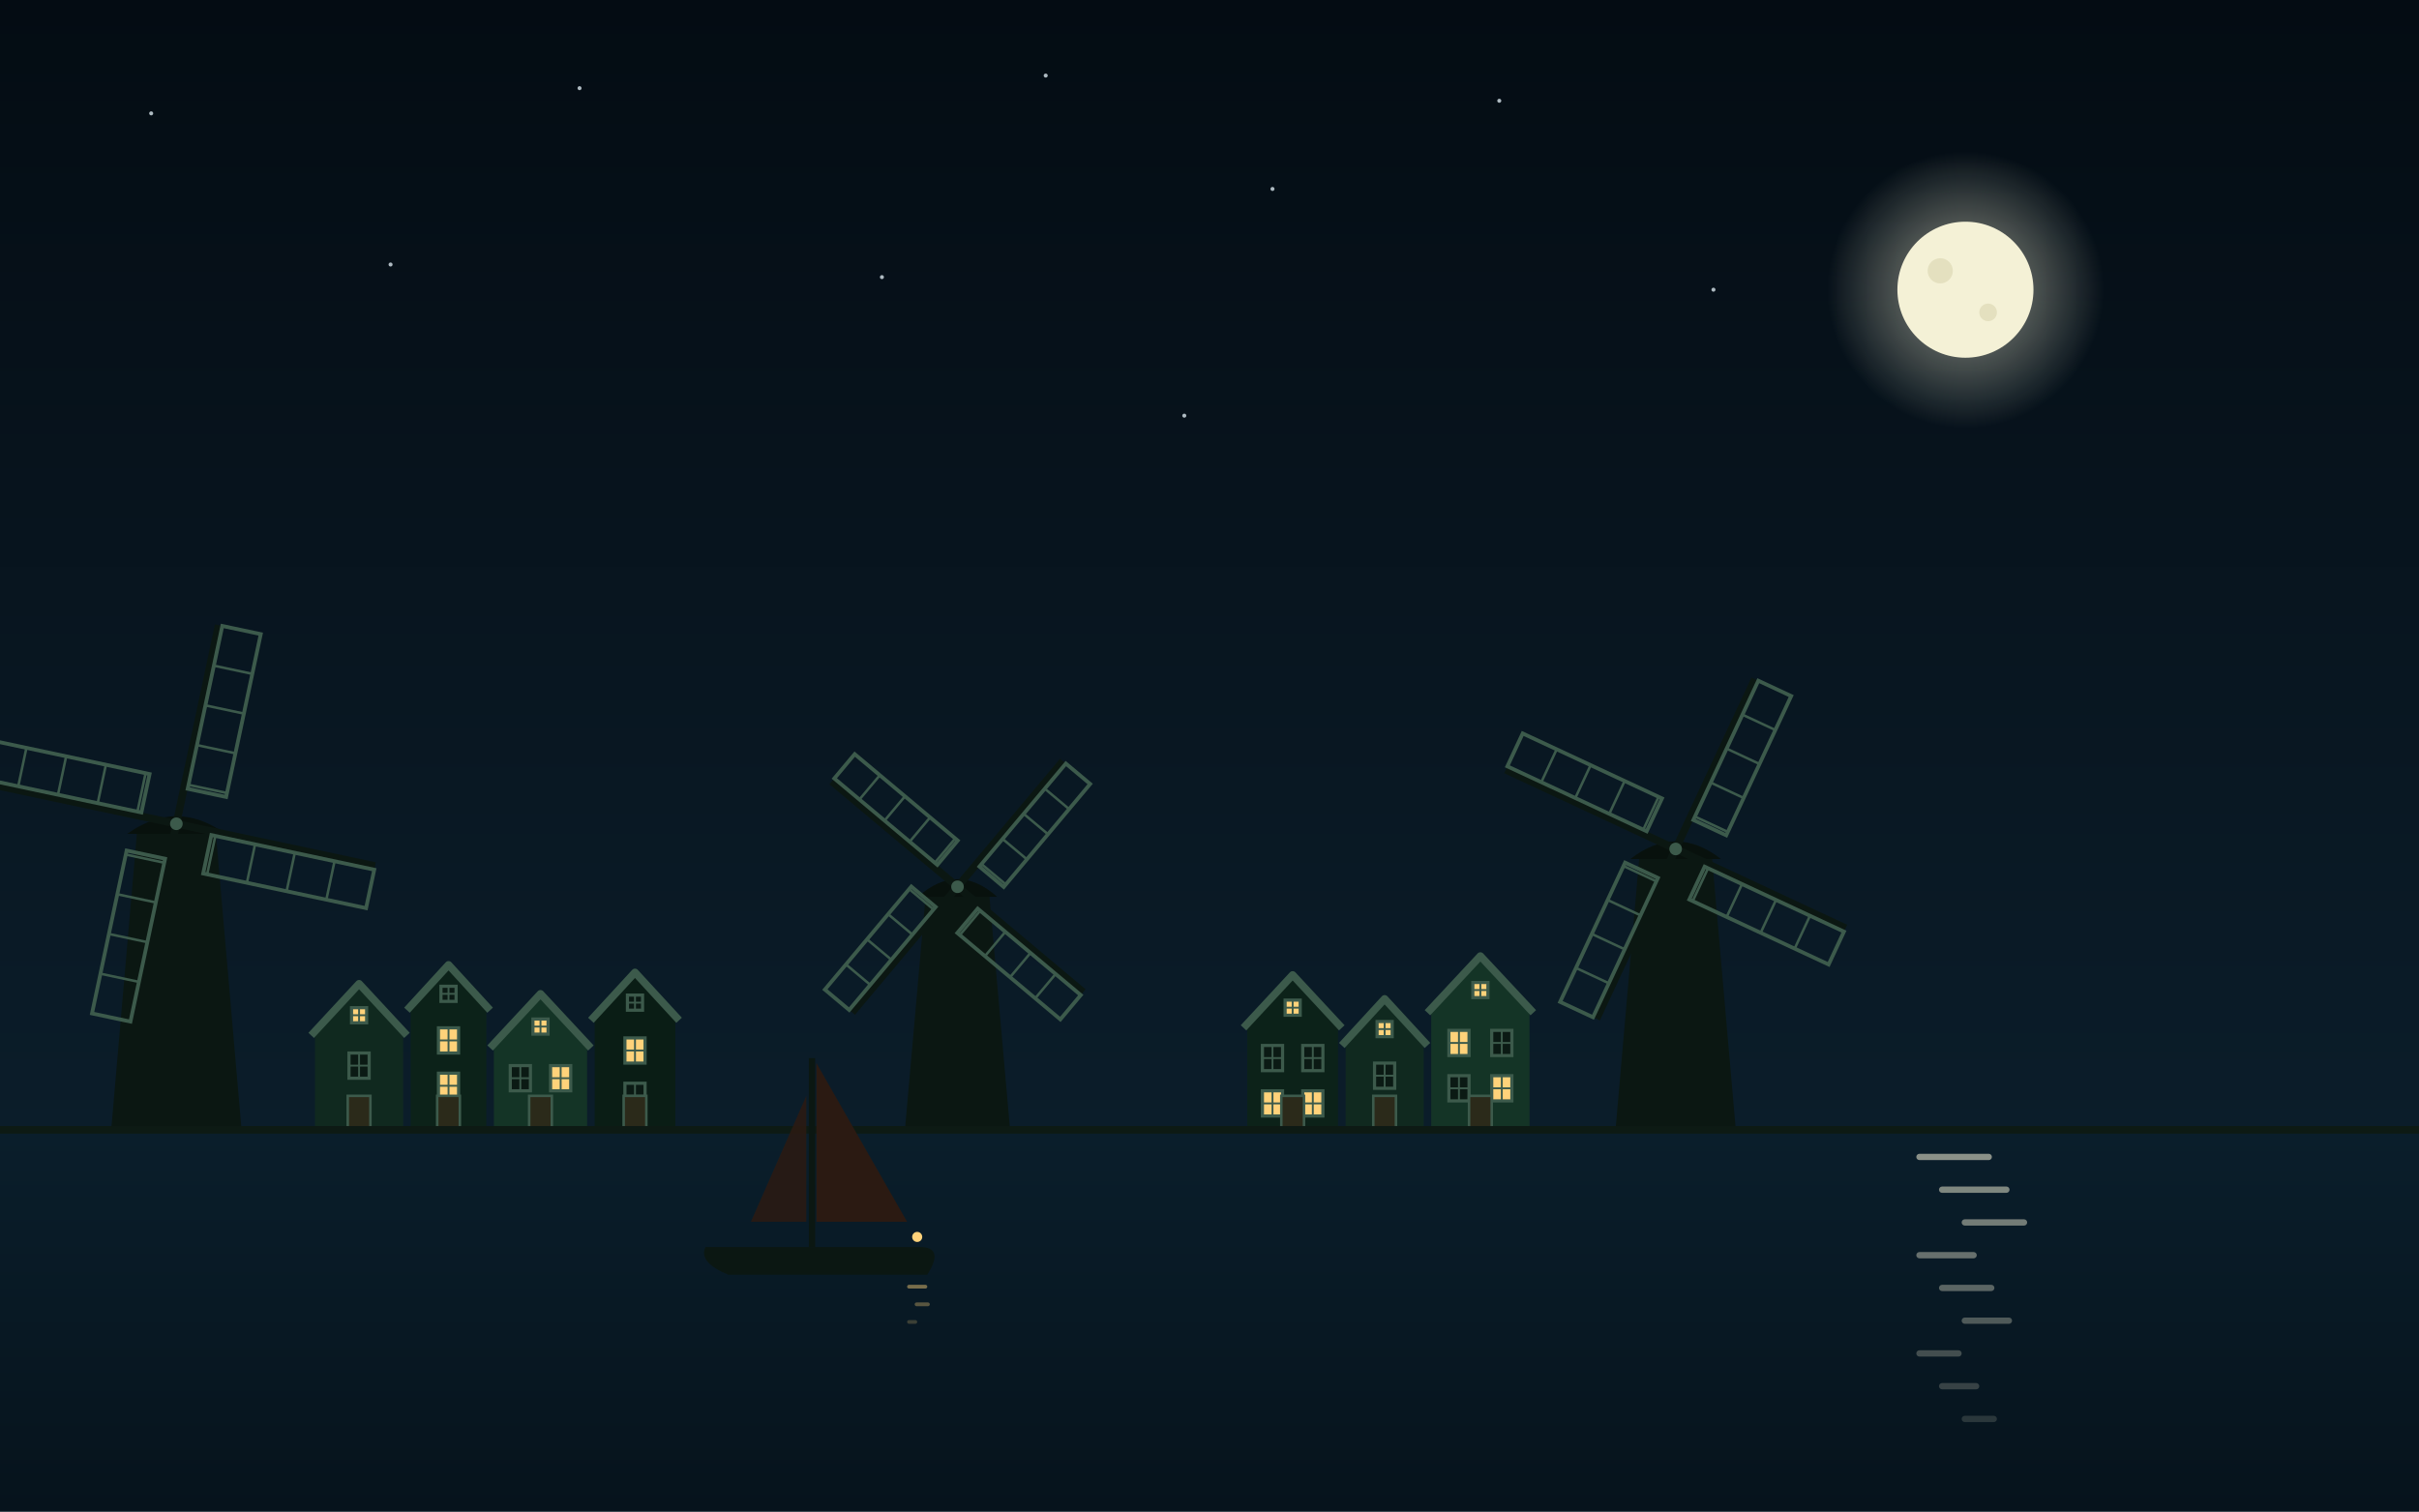
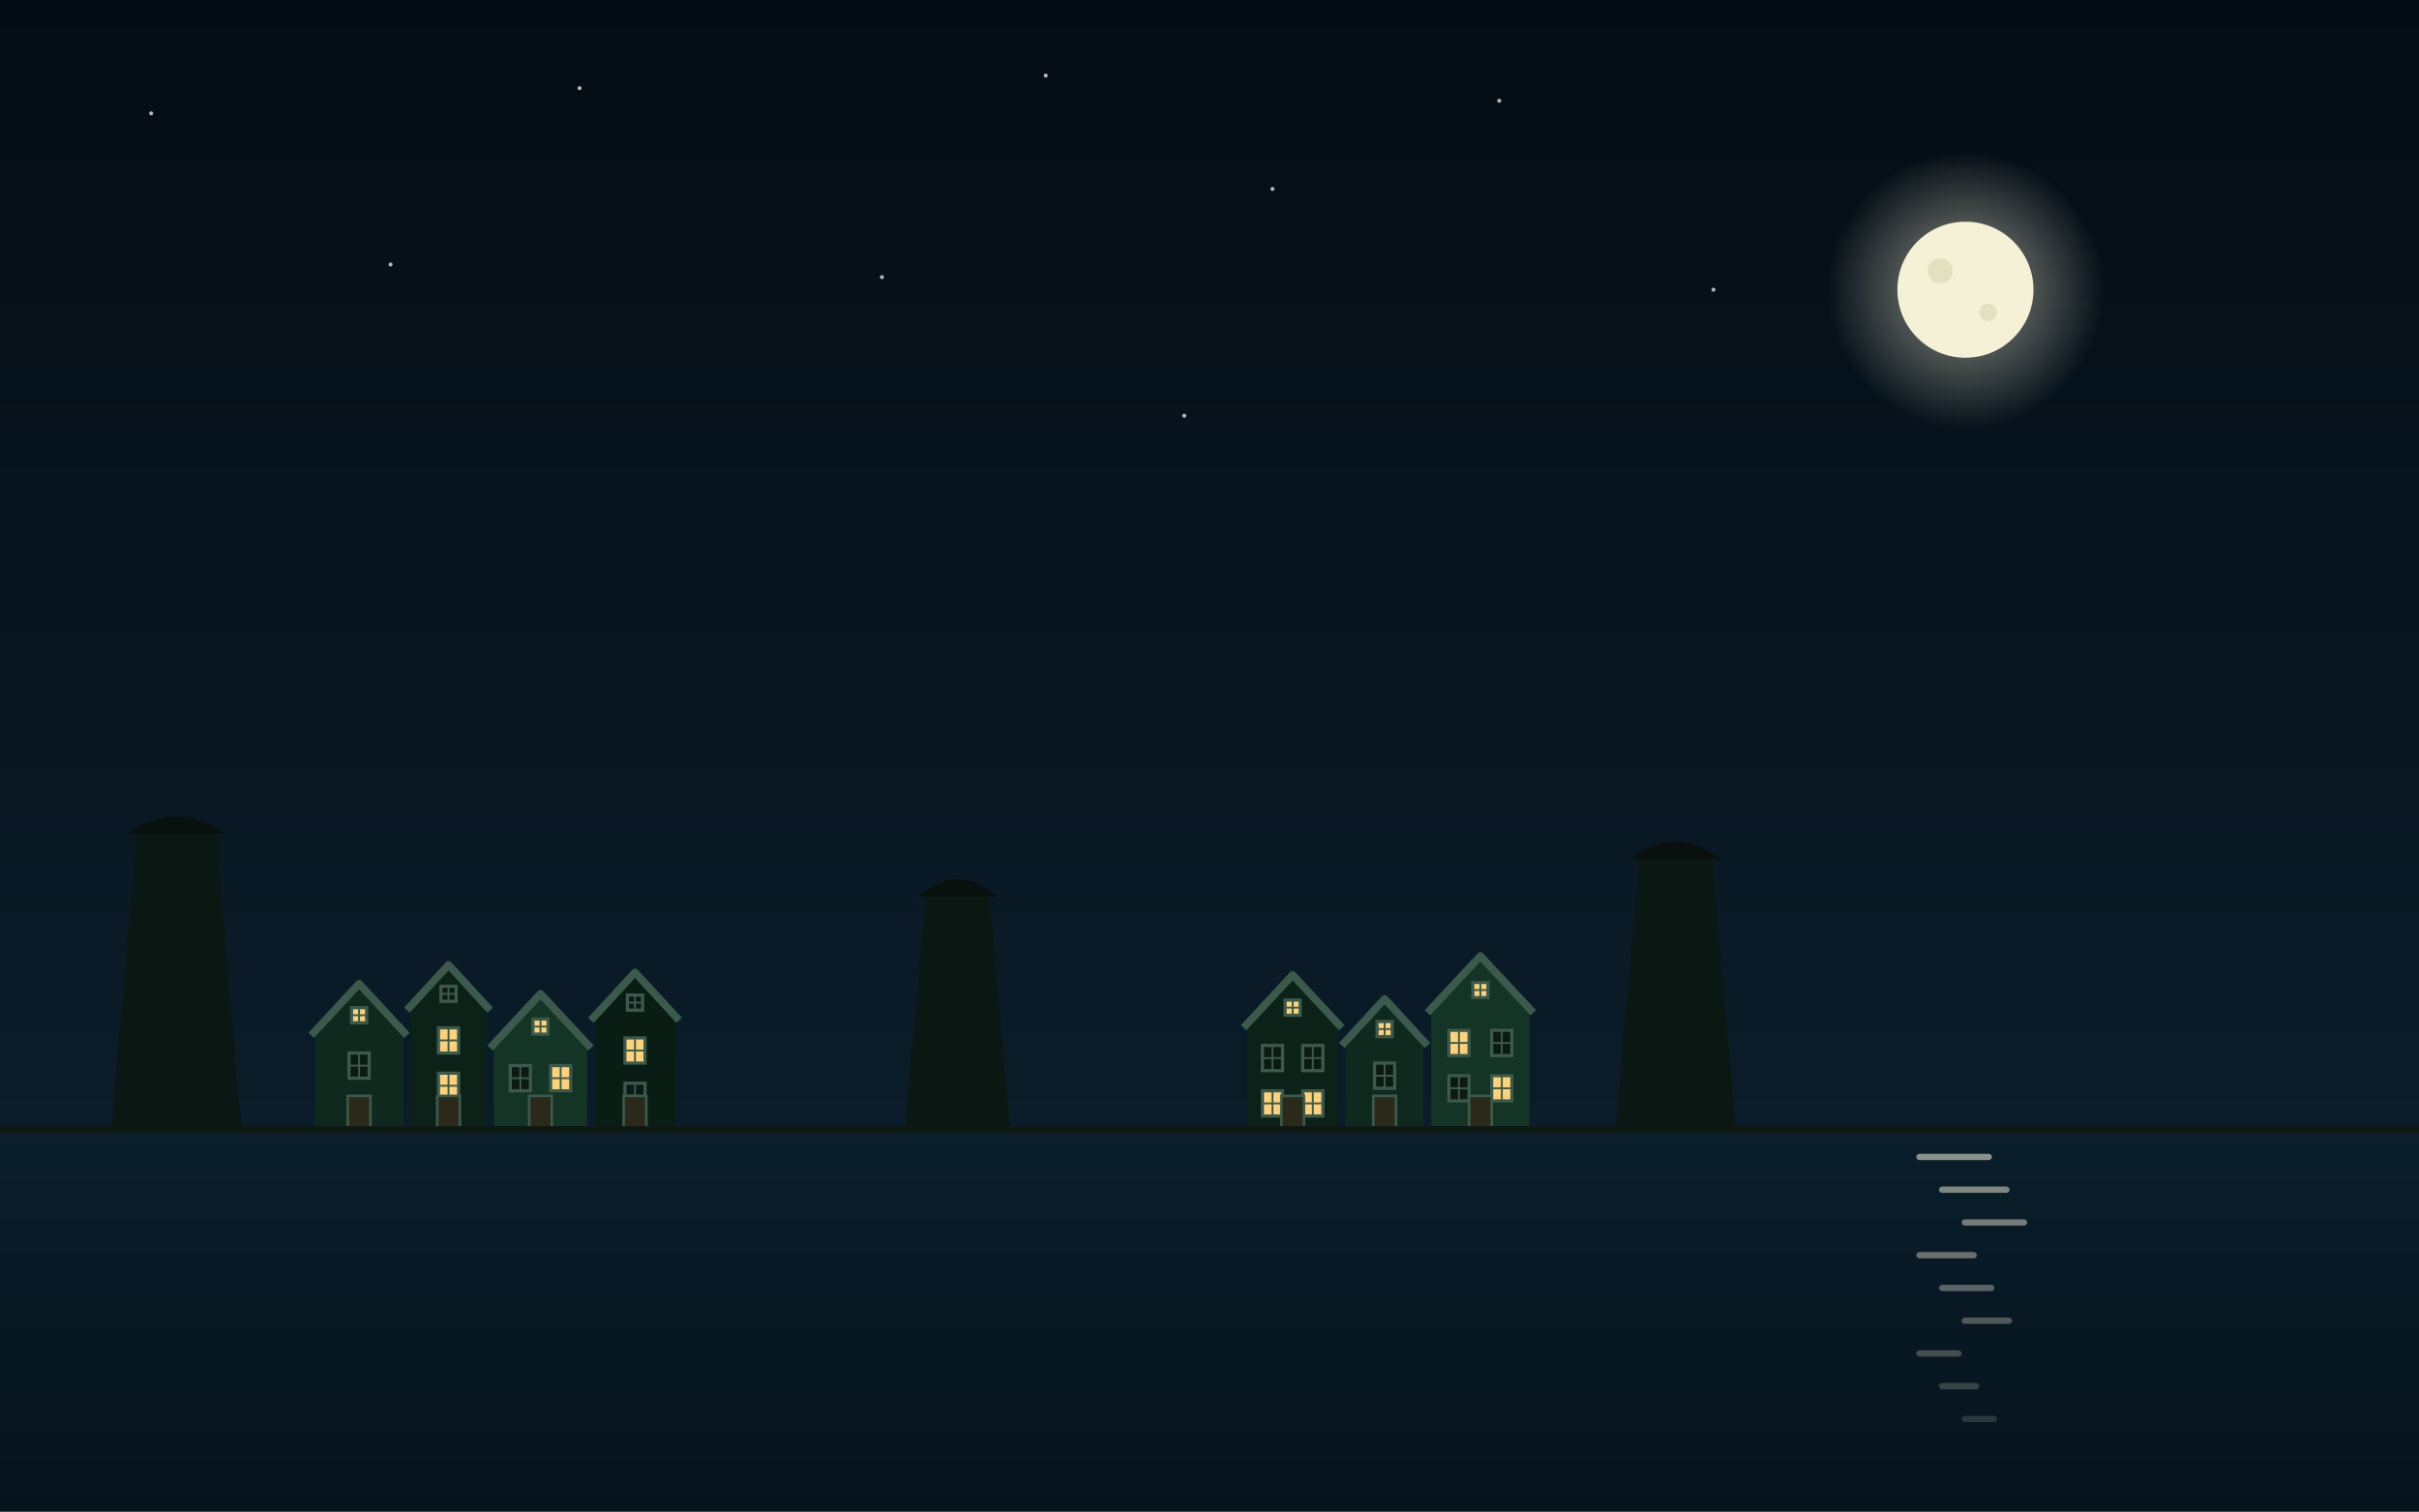
<svg xmlns="http://www.w3.org/2000/svg" viewBox="0 0 1920 1200" preserveAspectRatio="xMidYMax slice">
  <defs>
    <linearGradient id="sky" x1="0" y1="0" x2="0" y2="1">
      <stop offset="0" stop-color="#040c13" />
      <stop offset="0.75" stop-color="#0b1d2a" />
    </linearGradient>
    <linearGradient id="water" x1="0" y1="0" x2="0" y2="1">
      <stop offset="0" stop-color="#0a1e2b" />
      <stop offset="1" stop-color="#06131c" />
    </linearGradient>
    <radialGradient id="moonGlow">
      <stop offset="0.4" stop-color="#f4f1d6" stop-opacity="0.35" />
      <stop offset="1" stop-color="#f4f1d6" stop-opacity="0" />
    </radialGradient>
    <radialGradient id="sunGlow">
      <stop offset="0" stop-color="#fff6d8" stop-opacity="0.95" />
      <stop offset="1" stop-color="#fff6d8" stop-opacity="0" />
    </radialGradient>
  </defs>
  <rect width="1920" height="1200" fill="url(#sky)" />
  <circle cx="120" cy="90" r="1.6" fill="#e6f3fa" opacity="0.75" />
  <circle cx="460" cy="70" r="1.6" fill="#e6f3fa" opacity="0.75" />
  <circle cx="830" cy="60" r="1.6" fill="#e6f3fa" opacity="0.75" />
  <circle cx="1010" cy="150" r="1.6" fill="#e6f3fa" opacity="0.75" />
  <circle cx="1190" cy="80" r="1.6" fill="#e6f3fa" opacity="0.75" />
  <circle cx="700" cy="220" r="1.6" fill="#e6f3fa" opacity="0.75" />
  <circle cx="310" cy="210" r="1.6" fill="#e6f3fa" opacity="0.75" />
  <circle cx="1360" cy="230" r="1.6" fill="#e6f3fa" opacity="0.75" />
  <circle cx="940" cy="330" r="1.6" fill="#e6f3fa" opacity="0.75" />
  <circle cx="1560" cy="230" r="110" fill="url(#moonGlow)" />
  <circle cx="1560" cy="230" r="54" fill="#f4f1d6" />
  <circle cx="1540" cy="215" r="10" fill="#e4e0bf" />
  <circle cx="1578" cy="248" r="7" fill="#e4e0bf" />
  <path d="M88 900 L108.8 660 L171.2 660 L192 900 Z" fill="#0b1712" />
  <path d="M101 662 Q140 634 179 662 Z" fill="#08110d" />
-   <g transform="rotate(12 140 654)">
-     <rect x="137" y="492.8" width="6" height="161.2" fill="#0b1712" />
-     <rect x="143" y="492.8" width="31.2" height="132.184" fill="none" stroke="#3c5a4b" stroke-width="3" />
-     <line x1="143" y1="621.76" x2="174.2" y2="621.76" stroke="#3c5a4b" stroke-width="2" />
-     <line x1="143" y1="589.52" x2="174.2" y2="589.52" stroke="#3c5a4b" stroke-width="2" />
-     <line x1="143" y1="557.28" x2="174.2" y2="557.28" stroke="#3c5a4b" stroke-width="2" />
-     <line x1="143" y1="525.04" x2="174.2" y2="525.04" stroke="#3c5a4b" stroke-width="2" />
-   </g>
-   <g transform="rotate(102 140 654)">
-     <rect x="137" y="492.8" width="6" height="161.2" fill="#0b1712" />
-     <rect x="143" y="492.8" width="31.2" height="132.184" fill="none" stroke="#3c5a4b" stroke-width="3" />
-     <line x1="143" y1="621.76" x2="174.2" y2="621.76" stroke="#3c5a4b" stroke-width="2" />
-     <line x1="143" y1="589.52" x2="174.2" y2="589.52" stroke="#3c5a4b" stroke-width="2" />
-     <line x1="143" y1="557.28" x2="174.2" y2="557.28" stroke="#3c5a4b" stroke-width="2" />
-     <line x1="143" y1="525.04" x2="174.2" y2="525.04" stroke="#3c5a4b" stroke-width="2" />
-   </g>
-   <g transform="rotate(192 140 654)">
-     <rect x="137" y="492.8" width="6" height="161.2" fill="#0b1712" />
-     <rect x="143" y="492.8" width="31.2" height="132.184" fill="none" stroke="#3c5a4b" stroke-width="3" />
-     <line x1="143" y1="621.76" x2="174.2" y2="621.76" stroke="#3c5a4b" stroke-width="2" />
-     <line x1="143" y1="589.52" x2="174.2" y2="589.52" stroke="#3c5a4b" stroke-width="2" />
-     <line x1="143" y1="557.28" x2="174.2" y2="557.28" stroke="#3c5a4b" stroke-width="2" />
-     <line x1="143" y1="525.04" x2="174.2" y2="525.04" stroke="#3c5a4b" stroke-width="2" />
-   </g>
-   <g transform="rotate(282 140 654)">
-     <rect x="137" y="492.8" width="6" height="161.2" fill="#0b1712" />
-     <rect x="143" y="492.8" width="31.2" height="132.184" fill="none" stroke="#3c5a4b" stroke-width="3" />
-     <line x1="143" y1="621.76" x2="174.2" y2="621.76" stroke="#3c5a4b" stroke-width="2" />
-     <line x1="143" y1="589.52" x2="174.2" y2="589.52" stroke="#3c5a4b" stroke-width="2" />
-     <line x1="143" y1="557.28" x2="174.2" y2="557.28" stroke="#3c5a4b" stroke-width="2" />
-     <line x1="143" y1="525.04" x2="174.2" y2="525.04" stroke="#3c5a4b" stroke-width="2" />
-   </g>
-   <circle cx="140" cy="654" r="5" fill="#3c5a4b" />
  <path d="M718 900 L734.8 710 L785.2 710 L802 900 Z" fill="#0b1712" />
  <path d="M728.5 712 Q760 684 791.5 712 Z" fill="#08110d" />
-   <g transform="rotate(40 760 704)">
-     <rect x="757" y="573.8" width="6" height="130.2" fill="#0b1712" />
-     <rect x="763" y="573.8" width="25.2" height="106.764" fill="none" stroke="#3c5a4b" stroke-width="3" />
-     <line x1="763" y1="677.96" x2="788.2" y2="677.96" stroke="#3c5a4b" stroke-width="2" />
-     <line x1="763" y1="651.92" x2="788.2" y2="651.92" stroke="#3c5a4b" stroke-width="2" />
-     <line x1="763" y1="625.88" x2="788.2" y2="625.88" stroke="#3c5a4b" stroke-width="2" />
-     <line x1="763" y1="599.84" x2="788.2" y2="599.84" stroke="#3c5a4b" stroke-width="2" />
-   </g>
-   <g transform="rotate(130 760 704)">
-     <rect x="757" y="573.8" width="6" height="130.2" fill="#0b1712" />
-     <rect x="763" y="573.8" width="25.2" height="106.764" fill="none" stroke="#3c5a4b" stroke-width="3" />
-     <line x1="763" y1="677.96" x2="788.2" y2="677.96" stroke="#3c5a4b" stroke-width="2" />
-     <line x1="763" y1="651.92" x2="788.2" y2="651.92" stroke="#3c5a4b" stroke-width="2" />
-     <line x1="763" y1="625.88" x2="788.2" y2="625.88" stroke="#3c5a4b" stroke-width="2" />
-     <line x1="763" y1="599.84" x2="788.2" y2="599.84" stroke="#3c5a4b" stroke-width="2" />
-   </g>
-   <g transform="rotate(220 760 704)">
-     <rect x="757" y="573.8" width="6" height="130.2" fill="#0b1712" />
-     <rect x="763" y="573.8" width="25.2" height="106.764" fill="none" stroke="#3c5a4b" stroke-width="3" />
-     <line x1="763" y1="677.96" x2="788.2" y2="677.96" stroke="#3c5a4b" stroke-width="2" />
-     <line x1="763" y1="651.92" x2="788.2" y2="651.92" stroke="#3c5a4b" stroke-width="2" />
-     <line x1="763" y1="625.88" x2="788.2" y2="625.88" stroke="#3c5a4b" stroke-width="2" />
-     <line x1="763" y1="599.84" x2="788.2" y2="599.84" stroke="#3c5a4b" stroke-width="2" />
-   </g>
-   <g transform="rotate(310 760 704)">
-     <rect x="757" y="573.8" width="6" height="130.2" fill="#0b1712" />
-     <rect x="763" y="573.8" width="25.2" height="106.764" fill="none" stroke="#3c5a4b" stroke-width="3" />
-     <line x1="763" y1="677.96" x2="788.2" y2="677.96" stroke="#3c5a4b" stroke-width="2" />
-     <line x1="763" y1="651.92" x2="788.2" y2="651.92" stroke="#3c5a4b" stroke-width="2" />
-     <line x1="763" y1="625.88" x2="788.2" y2="625.88" stroke="#3c5a4b" stroke-width="2" />
-     <line x1="763" y1="599.84" x2="788.2" y2="599.84" stroke="#3c5a4b" stroke-width="2" />
-   </g>
-   <circle cx="760" cy="704" r="5" fill="#3c5a4b" />
  <path d="M1282 900 L1301.2 680 L1358.8 680 L1378 900 Z" fill="#0b1712" />
  <path d="M1294 682 Q1330 654 1366 682 Z" fill="#08110d" />
-   <g transform="rotate(25 1330 674)">
-     <rect x="1327" y="525.2" width="6" height="148.8" fill="#0b1712" />
-     <rect x="1333" y="525.2" width="28.8" height="122.016" fill="none" stroke="#3c5a4b" stroke-width="3" />
-     <line x1="1333" y1="644.24" x2="1361.8" y2="644.24" stroke="#3c5a4b" stroke-width="2" />
-     <line x1="1333" y1="614.48" x2="1361.8" y2="614.48" stroke="#3c5a4b" stroke-width="2" />
-     <line x1="1333" y1="584.72" x2="1361.8" y2="584.72" stroke="#3c5a4b" stroke-width="2" />
-     <line x1="1333" y1="554.96" x2="1361.8" y2="554.96" stroke="#3c5a4b" stroke-width="2" />
-   </g>
-   <g transform="rotate(115 1330 674)">
-     <rect x="1327" y="525.2" width="6" height="148.8" fill="#0b1712" />
-     <rect x="1333" y="525.2" width="28.8" height="122.016" fill="none" stroke="#3c5a4b" stroke-width="3" />
-     <line x1="1333" y1="644.24" x2="1361.8" y2="644.24" stroke="#3c5a4b" stroke-width="2" />
-     <line x1="1333" y1="614.48" x2="1361.8" y2="614.48" stroke="#3c5a4b" stroke-width="2" />
-     <line x1="1333" y1="584.72" x2="1361.8" y2="584.72" stroke="#3c5a4b" stroke-width="2" />
-     <line x1="1333" y1="554.96" x2="1361.8" y2="554.96" stroke="#3c5a4b" stroke-width="2" />
-   </g>
-   <g transform="rotate(205 1330 674)">
-     <rect x="1327" y="525.2" width="6" height="148.8" fill="#0b1712" />
-     <rect x="1333" y="525.2" width="28.8" height="122.016" fill="none" stroke="#3c5a4b" stroke-width="3" />
-     <line x1="1333" y1="644.24" x2="1361.8" y2="644.24" stroke="#3c5a4b" stroke-width="2" />
-     <line x1="1333" y1="614.48" x2="1361.8" y2="614.48" stroke="#3c5a4b" stroke-width="2" />
-     <line x1="1333" y1="584.72" x2="1361.8" y2="584.72" stroke="#3c5a4b" stroke-width="2" />
-     <line x1="1333" y1="554.96" x2="1361.8" y2="554.96" stroke="#3c5a4b" stroke-width="2" />
-   </g>
-   <g transform="rotate(295 1330 674)">
-     <rect x="1327" y="525.2" width="6" height="148.8" fill="#0b1712" />
-     <rect x="1333" y="525.2" width="28.8" height="122.016" fill="none" stroke="#3c5a4b" stroke-width="3" />
-     <line x1="1333" y1="644.24" x2="1361.8" y2="644.24" stroke="#3c5a4b" stroke-width="2" />
-     <line x1="1333" y1="614.48" x2="1361.8" y2="614.48" stroke="#3c5a4b" stroke-width="2" />
-     <line x1="1333" y1="584.72" x2="1361.8" y2="584.72" stroke="#3c5a4b" stroke-width="2" />
-     <line x1="1333" y1="554.96" x2="1361.8" y2="554.96" stroke="#3c5a4b" stroke-width="2" />
-   </g>
-   <circle cx="1330" cy="674" r="5" fill="#3c5a4b" />
  <path d="M250 900 L250 820 L285 785 L320 820 L320 900 Z" fill="#10291f" />
  <path d="M247 822 L285 781 L323 822" fill="none" stroke="#3c5a4b" stroke-width="6" stroke-linejoin="round" />
  <rect x="277" y="836" width="16" height="20" fill="#0b1a14" stroke="#3c5a4b" stroke-width="2.5" />
  <path d="M285 836 v20 M277 846 h16" stroke="#3c5a4b" stroke-width="1.5" />
  <rect x="279" y="800" width="12" height="12" fill="#ffd27a" stroke="#3c5a4b" stroke-width="2.5" />
  <path d="M285 800 v12 M279 806 h12" stroke="#3c5a4b" stroke-width="1.5" />
  <rect x="279" y="922.94" width="12" height="36" fill="#ffd27a" opacity="0.16" />
  <rect x="276" y="870" width="18" height="30" fill="#2b2a1a" stroke="#3c5a4b" stroke-width="2" />
  <path d="M326 900 L326 800 L356 770 L386 800 L386 900 Z" fill="#0c2219" />
  <path d="M323 802 L356 766 L389 802" fill="none" stroke="#3c5a4b" stroke-width="6" stroke-linejoin="round" />
  <rect x="348" y="816" width="16" height="20" fill="#ffd27a" stroke="#3c5a4b" stroke-width="2.5" />
  <path d="M356 816 v20 M348 826 h16" stroke="#3c5a4b" stroke-width="1.5" />
  <rect x="348" y="920.6" width="16" height="16" fill="#ffd27a" opacity="0.16" />
  <rect x="348" y="852" width="16" height="20" fill="#ffd27a" stroke="#3c5a4b" stroke-width="2.5" />
  <path d="M356 852 v20 M348 862 h16" stroke="#3c5a4b" stroke-width="1.5" />
  <rect x="348" y="915.2" width="16" height="40" fill="#ffd27a" opacity="0.16" />
  <rect x="350" y="783" width="12" height="12" fill="#0b1a14" stroke="#3c5a4b" stroke-width="2.5" />
  <path d="M356 783 v12 M350 789 h12" stroke="#3c5a4b" stroke-width="1.5" />
  <rect x="347" y="870" width="18" height="30" fill="#2b2a1a" stroke="#3c5a4b" stroke-width="2" />
  <path d="M392 900 L392 830 L429 793 L466 830 L466 900 Z" fill="#143426" />
  <path d="M389 832 L429 789 L469 832" fill="none" stroke="#3c5a4b" stroke-width="6" stroke-linejoin="round" />
  <rect x="405" y="846" width="16" height="20" fill="#0b1a14" stroke="#3c5a4b" stroke-width="2.5" />
  <path d="M413 846 v20 M405 856 h16" stroke="#3c5a4b" stroke-width="1.5" />
  <rect x="437" y="846" width="16" height="20" fill="#ffd27a" stroke="#3c5a4b" stroke-width="2.5" />
  <path d="M445 846 v20 M437 856 h16" stroke="#3c5a4b" stroke-width="1.5" />
  <rect x="437" y="916.1" width="16" height="12" fill="#ffd27a" opacity="0.16" />
  <rect x="423" y="809" width="12" height="12" fill="#ffd27a" stroke="#3c5a4b" stroke-width="2.5" />
  <path d="M429 809 v12 M423 815 h12" stroke="#3c5a4b" stroke-width="1.5" />
  <rect x="423" y="921.608" width="12" height="24" fill="#ffd27a" opacity="0.16" />
  <rect x="420" y="870" width="18" height="30" fill="#2b2a1a" stroke="#3c5a4b" stroke-width="2" />
  <path d="M472 900 L472 808 L504 776 L536 808 L536 900 Z" fill="#0a1d15" />
  <path d="M469 810 L504 772 L539 810" fill="none" stroke="#3c5a4b" stroke-width="6" stroke-linejoin="round" />
  <rect x="496" y="824" width="16" height="20" fill="#ffd27a" stroke="#3c5a4b" stroke-width="2.5" />
  <path d="M504 824 v20 M496 834 h16" stroke="#3c5a4b" stroke-width="1.5" />
  <rect x="496" y="919.4" width="16" height="14" fill="#ffd27a" opacity="0.16" />
  <rect x="496" y="860" width="16" height="20" fill="#0b1a14" stroke="#3c5a4b" stroke-width="2.5" />
  <path d="M504 860 v20 M496 870 h16" stroke="#3c5a4b" stroke-width="1.5" />
  <rect x="498" y="790" width="12" height="12" fill="#0b1a14" stroke="#3c5a4b" stroke-width="2.5" />
  <path d="M504 790 v12 M498 796 h12" stroke="#3c5a4b" stroke-width="1.5" />
  <rect x="495" y="870" width="18" height="30" fill="#2b2a1a" stroke="#3c5a4b" stroke-width="2" />
  <path d="M990 900 L990 814 L1026 778 L1062 814 L1062 900 Z" fill="#0c2219" />
  <path d="M987 816 L1026 774 L1065 816" fill="none" stroke="#3c5a4b" stroke-width="6" stroke-linejoin="round" />
  <rect x="1002" y="830" width="16" height="20" fill="#0b1a14" stroke="#3c5a4b" stroke-width="2.5" />
  <path d="M1010 830 v20 M1002 840 h16" stroke="#3c5a4b" stroke-width="1.5" />
  <rect x="1034" y="830" width="16" height="20" fill="#0b1a14" stroke="#3c5a4b" stroke-width="2.5" />
  <path d="M1042 830 v20 M1034 840 h16" stroke="#3c5a4b" stroke-width="1.5" />
  <rect x="1002" y="866" width="16" height="20" fill="#ffd27a" stroke="#3c5a4b" stroke-width="2.5" />
  <path d="M1010 866 v20 M1002 876 h16" stroke="#3c5a4b" stroke-width="1.5" />
  <rect x="1002" y="913.1" width="16" height="33" fill="#ffd27a" opacity="0.16" />
  <rect x="1034" y="866" width="16" height="20" fill="#ffd27a" stroke="#3c5a4b" stroke-width="2.5" />
  <path d="M1042 866 v20 M1034 876 h16" stroke="#3c5a4b" stroke-width="1.5" />
  <rect x="1034" y="913.1" width="16" height="21" fill="#ffd27a" opacity="0.16" />
  <rect x="1020" y="794" width="12" height="12" fill="#ffd27a" stroke="#3c5a4b" stroke-width="2.5" />
  <path d="M1026 794 v12 M1020 800 h12" stroke="#3c5a4b" stroke-width="1.5" />
  <rect x="1020" y="923.924" width="12" height="33" fill="#ffd27a" opacity="0.16" />
  <rect x="1017" y="870" width="18" height="30" fill="#2b2a1a" stroke="#3c5a4b" stroke-width="2" />
  <path d="M1068 900 L1068 828 L1099 797 L1130 828 L1130 900 Z" fill="#10291f" />
  <path d="M1065 830 L1099 793 L1133 830" fill="none" stroke="#3c5a4b" stroke-width="6" stroke-linejoin="round" />
  <rect x="1091" y="844" width="16" height="20" fill="#0b1a14" stroke="#3c5a4b" stroke-width="2.5" />
  <path d="M1099 844 v20 M1091 854 h16" stroke="#3c5a4b" stroke-width="1.5" />
  <rect x="1093" y="811" width="12" height="12" fill="#ffd27a" stroke="#3c5a4b" stroke-width="2.5" />
  <path d="M1099 811 v12 M1093 817 h12" stroke="#3c5a4b" stroke-width="1.5" />
  <rect x="1093" y="921.404" width="12" height="32" fill="#ffd27a" opacity="0.16" />
  <rect x="1090" y="870" width="18" height="30" fill="#2b2a1a" stroke="#3c5a4b" stroke-width="2" />
  <path d="M1136 900 L1136 802 L1175 763 L1214 802 L1214 900 Z" fill="#143426" />
  <path d="M1133 804 L1175 759 L1217 804" fill="none" stroke="#3c5a4b" stroke-width="6" stroke-linejoin="round" />
  <rect x="1150" y="818" width="16" height="20" fill="#ffd27a" stroke="#3c5a4b" stroke-width="2.5" />
  <path d="M1158 818 v20 M1150 828 h16" stroke="#3c5a4b" stroke-width="1.5" />
  <rect x="1150" y="920.3" width="16" height="32" fill="#ffd27a" opacity="0.16" />
  <rect x="1184" y="818" width="16" height="20" fill="#0b1a14" stroke="#3c5a4b" stroke-width="2.5" />
  <path d="M1192 818 v20 M1184 828 h16" stroke="#3c5a4b" stroke-width="1.5" />
  <rect x="1150" y="854" width="16" height="20" fill="#0b1a14" stroke="#3c5a4b" stroke-width="2.5" />
  <path d="M1158 854 v20 M1150 864 h16" stroke="#3c5a4b" stroke-width="1.5" />
  <rect x="1184" y="854" width="16" height="20" fill="#ffd27a" stroke="#3c5a4b" stroke-width="2.5" />
  <path d="M1192 854 v20 M1184 864 h16" stroke="#3c5a4b" stroke-width="1.5" />
  <rect x="1184" y="914.9" width="16" height="40" fill="#ffd27a" opacity="0.16" />
  <rect x="1169" y="780" width="12" height="12" fill="#ffd27a" stroke="#3c5a4b" stroke-width="2.5" />
  <path d="M1175 780 v12 M1169 786 h12" stroke="#3c5a4b" stroke-width="1.5" />
  <rect x="1169" y="925.976" width="12" height="37" fill="#ffd27a" opacity="0.16" />
  <rect x="1166" y="870" width="18" height="30" fill="#2b2a1a" stroke="#3c5a4b" stroke-width="2" />
  <rect x="0" y="894" width="1920" height="8" fill="#0d1a14" />
  <rect x="0" y="900" width="1920" height="300" fill="url(#water)" />
  <rect x="1521" y="916" width="60" height="5" rx="2.5" fill="#f4f1d6" opacity="0.55" />
  <rect x="1539" y="942" width="56" height="5" rx="2.5" fill="#f4f1d6" opacity="0.50" />
  <rect x="1557" y="968" width="52" height="5" rx="2.5" fill="#f4f1d6" opacity="0.45" />
  <rect x="1521" y="994" width="48" height="5" rx="2.5" fill="#f4f1d6" opacity="0.40" />
  <rect x="1539" y="1020" width="44" height="5" rx="2.5" fill="#f4f1d6" opacity="0.35" />
  <rect x="1557" y="1046" width="40" height="5" rx="2.5" fill="#f4f1d6" opacity="0.30" />
  <rect x="1521" y="1072" width="36" height="5" rx="2.5" fill="#f4f1d6" opacity="0.25" />
  <rect x="1539" y="1098" width="32" height="5" rx="2.5" fill="#f4f1d6" opacity="0.20" />
  <rect x="1557" y="1124" width="28" height="5" rx="2.5" fill="#f4f1d6" opacity="0.15" />
-   <path d="M560 990 L730 990 Q750 990 736 1012 L578 1012 Q554 1002 560 990 Z" fill="#0b1712" />
-   <rect x="642" y="840" width="5" height="150" fill="#0b1712" />
-   <path d="M648 844 L720 970 L648 970 Z" fill="#2b1a12" />
-   <path d="M640 870 L596 970 L640 970 Z" fill="#2b1a12" opacity="0.85" />
-   <circle cx="728" cy="982" r="4" fill="#ffd27a" />
-   <rect x="720" y="1020" width="16" height="3" rx="1.5" fill="#ffd27a" opacity="0.45" />
-   <rect x="726" y="1034" width="12" height="3" rx="1.5" fill="#ffd27a" opacity="0.33" />
-   <rect x="720" y="1048" width="8" height="3" rx="1.5" fill="#ffd27a" opacity="0.21" />
</svg>
